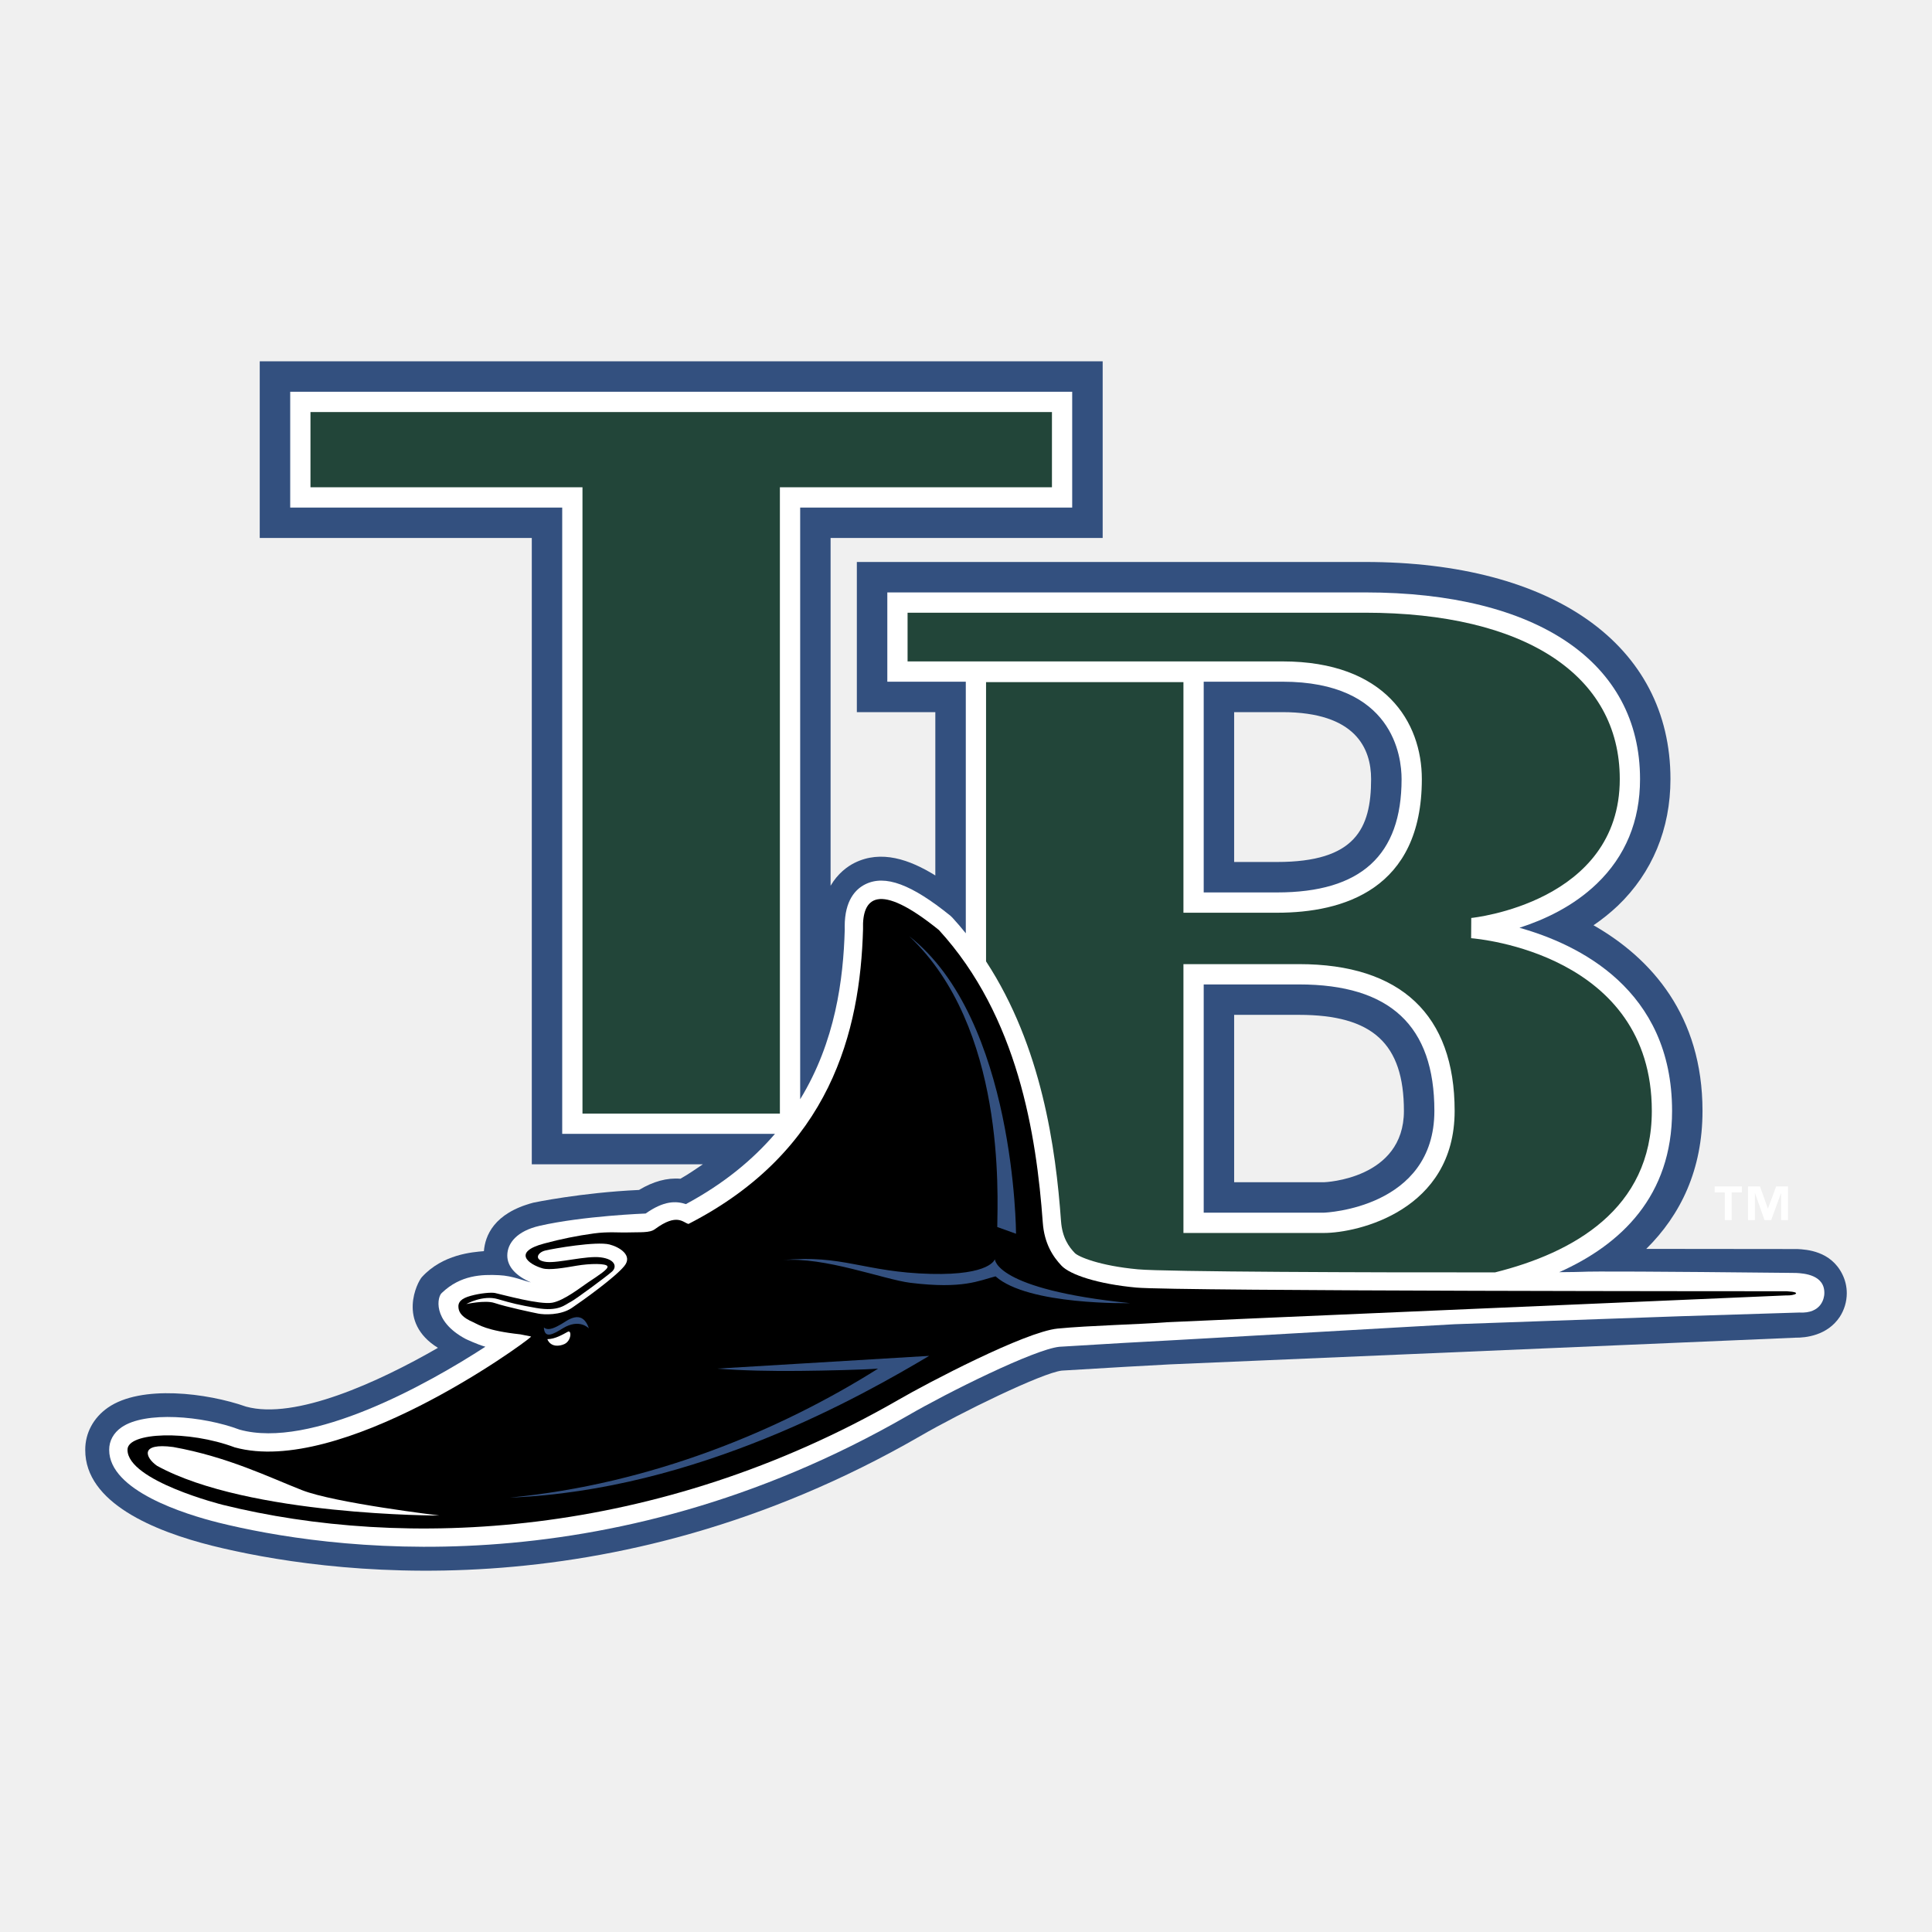
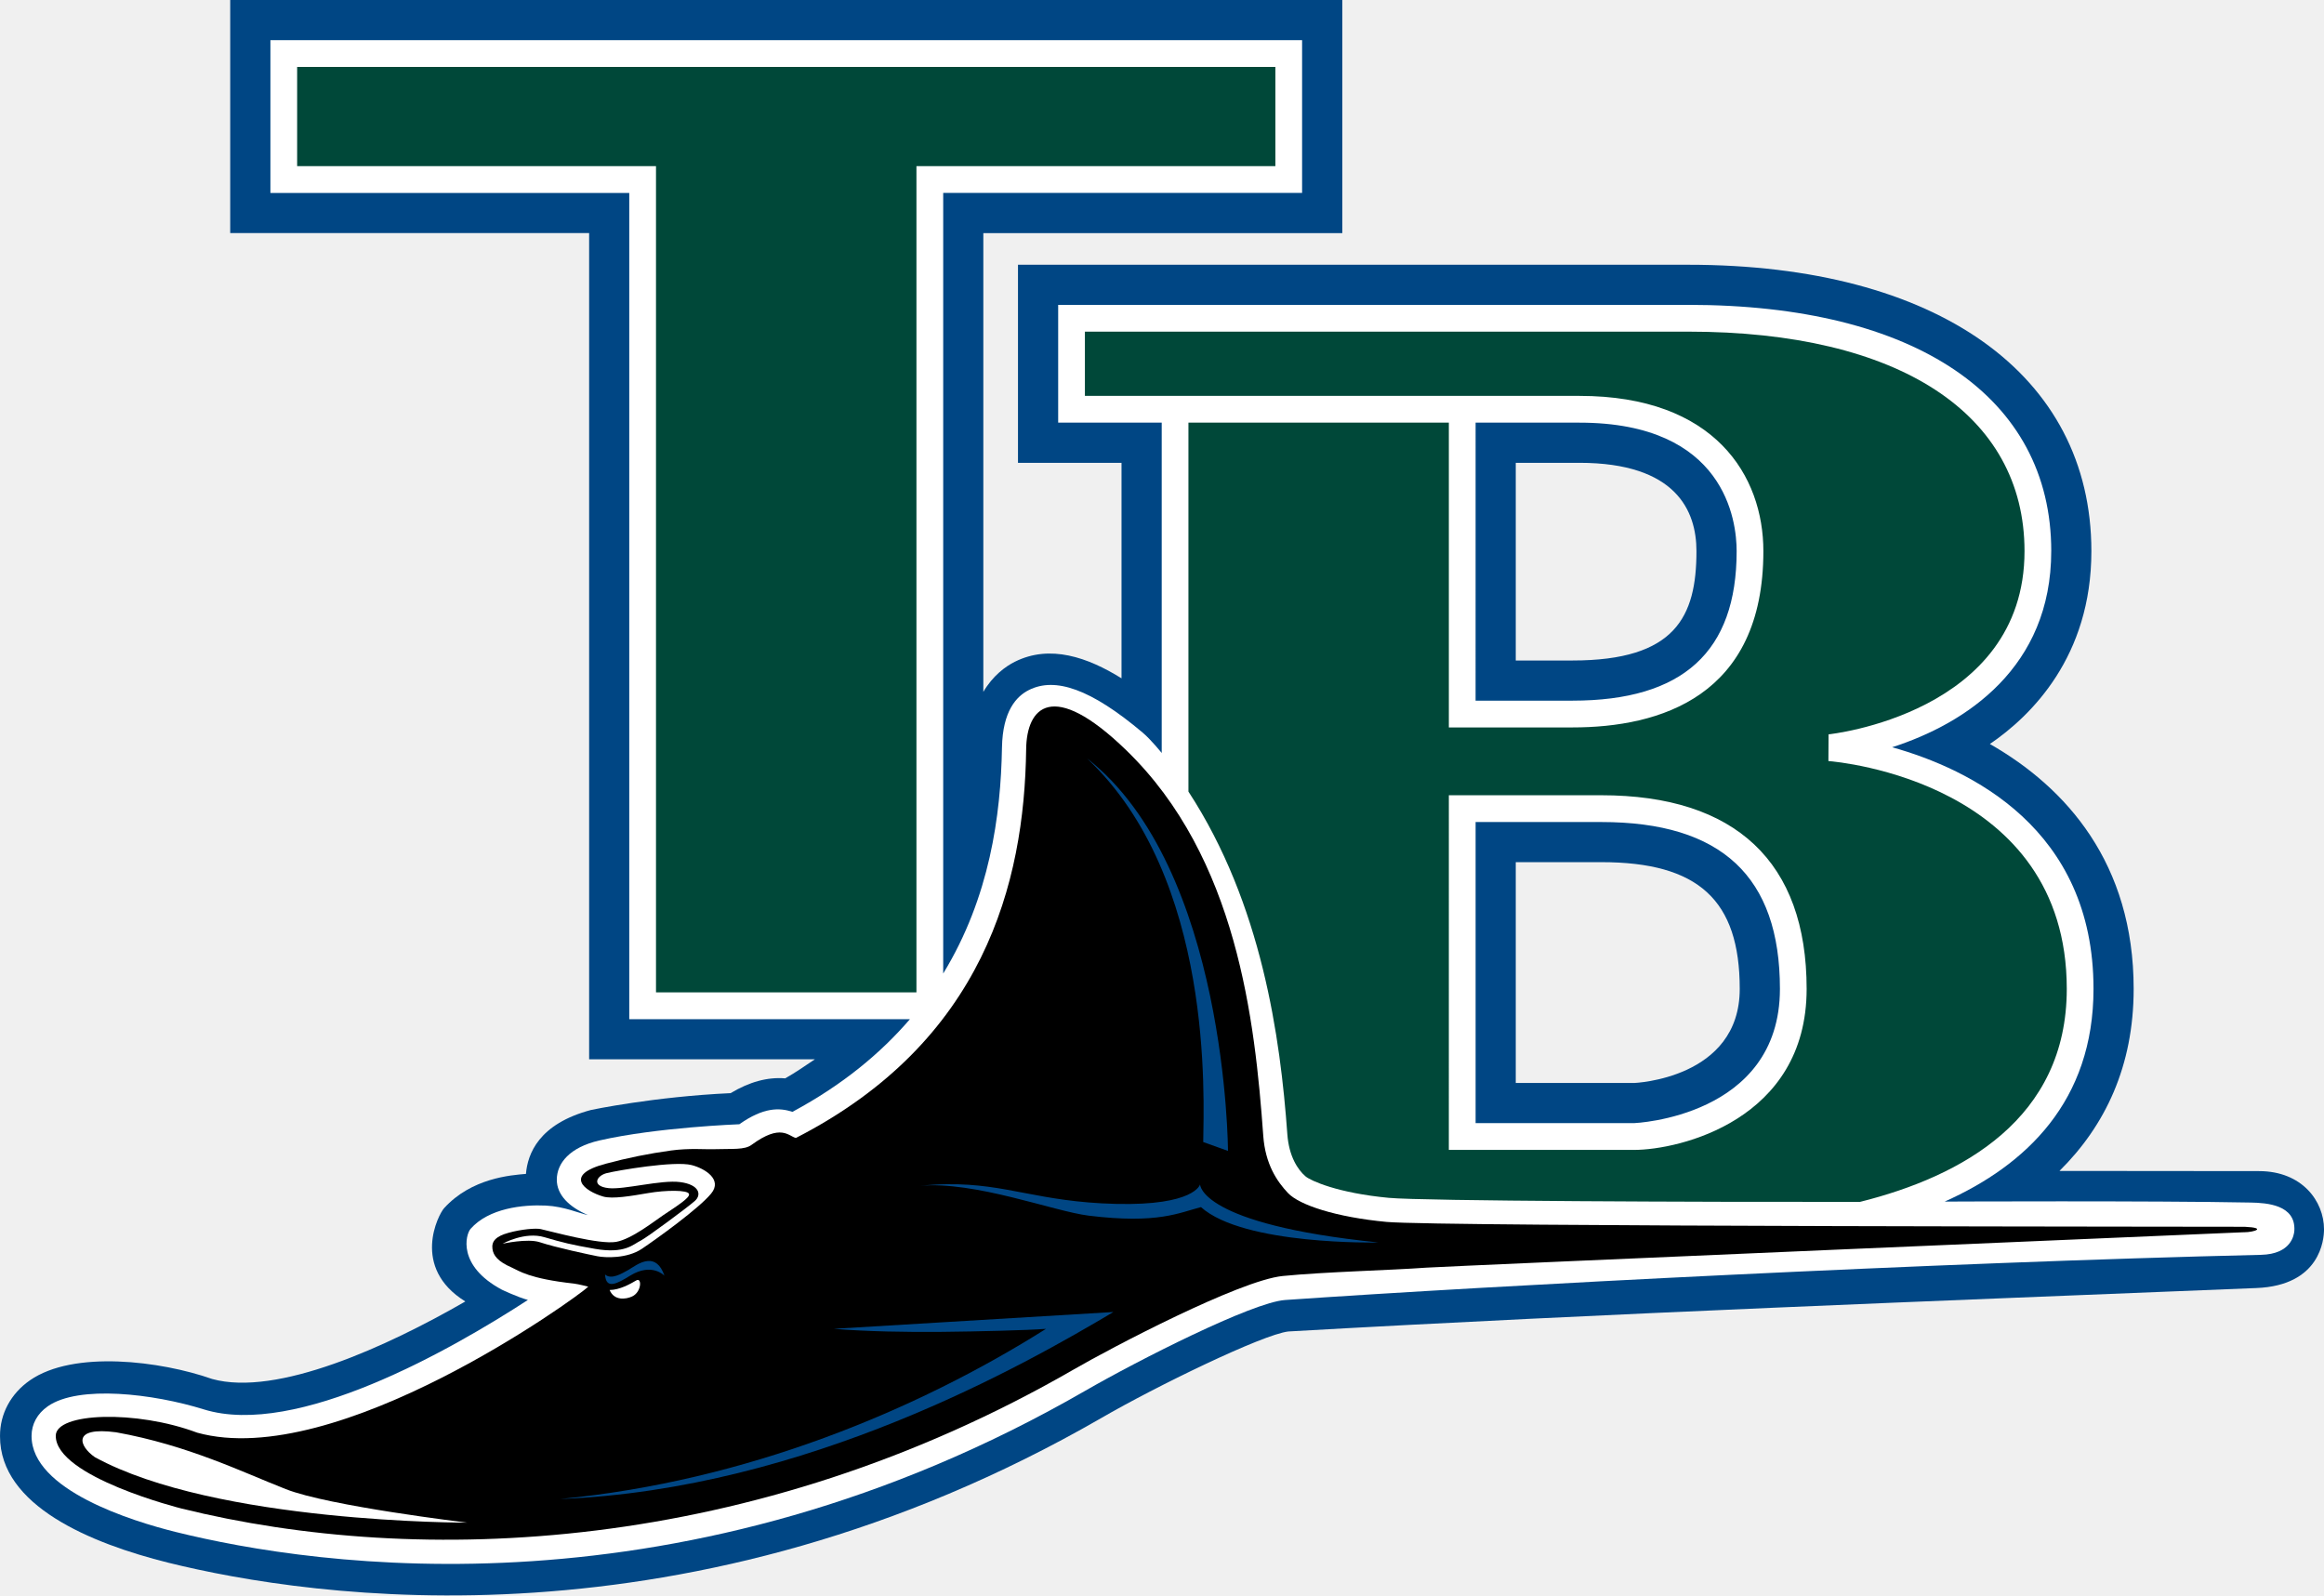
- <svg xmlns="http://www.w3.org/2000/svg" width="2500" height="2500" viewBox="0 0 192.756 192.756">
-   <g fill-rule="evenodd" clip-rule="evenodd">
-     <path fill="#fff" fill-opacity="0" d="M0 0h192.756v192.756H0V0z" />
-     <path d="M183.805 127.123c-1.158-2.322-3.564-2.455-4.469-2.506-4.682 0-9.82-.006-15.088-.016 3.457-3.418 5.611-7.924 5.611-13.766 0-9.496-5.092-15.221-10.873-18.521a19.826 19.826 0 0 0 2.43-1.954c3.432-3.293 5.246-7.664 5.246-12.631 0-13.361-11.676-21.661-30.479-21.661H85.488V71.05h7.83v16.296c-2.562-1.593-5.403-2.58-8.061-1.256-.713.357-1.669 1.051-2.389 2.28V53.675h27.146V36.048h-84.1v17.627h27.143v62.487h17.071c-.729.49-1.444.99-2.242 1.441-1.339-.111-2.712.266-4.13 1.119-5.784.264-10.542 1.268-10.542 1.268-3.977 1.049-4.813 3.336-4.936 4.838-1.135.096-4.111.309-6.189 2.59-.434.479-2.528 4.5 1.604 7.057-5.922 3.414-14.245 7.217-19.146 5.863-3.879-1.365-10.479-2.199-13.784.104-1.446 1.006-2.268 2.543-2.258 4.219-.018 5.275 6.894 8.115 12.699 9.566 10.857 2.691 39.451 7.002 70.582-10.934 4.08-2.369 12.19-6.32 14.147-6.547.027 0 6.262-.373 6.262-.373l4.51-.248c.057 0 61.096-2.607 62.428-2.664 1.002.012 3.17-.201 4.416-2.07a4.34 4.34 0 0 0 .705-2.367 4.246 4.246 0 0 0-.449-1.901zM123.131 71.05h4.807c7.324 0 8.857 3.633 8.857 6.68 0 4.962-1.59 8.27-9.377 8.27h-4.287V71.05zm0 30.202h6.471c7.34 0 10.467 2.865 10.467 9.584 0 6.811-7.904 7.117-7.984 7.117h-8.953l-.001-16.701z" fill="#33507f" />
-     <path d="M179.205 127.004c-.096-.004-.98-.012-.98-.012-12.762-.133-19.436-.164-20.402-.102-.227.014-1.023.025-2.256.035 6.164-2.752 11.256-7.596 11.256-16.09 0-12.139-9.35-16.619-15.227-18.272 2.416-.777 5.328-2.099 7.717-4.394 2.861-2.747 4.314-6.259 4.314-10.44 0-11.663-10.262-18.624-27.443-18.624H88.528v8.907h7.83v25.104a30.324 30.324 0 0 0-1.335-1.559 1.796 1.796 0 0 0-.193-.187c-3.905-3.157-6.527-4.128-8.506-3.141-.946.471-2.048 1.585-2.048 4.197 0 .109 0 .219.004.335-.139 4.921-.922 11.142-4.447 16.912V50.639h27.14V39.085H28.954V50.64h27.138v62.487h21.225c-2.207 2.566-5.081 4.965-8.885 7.008-.985-.326-2.192-.35-4.014.938-.028.002-6.236.234-10.584 1.227-2.257.518-3.208 1.725-3.221 2.939v.031c0 1.158.945 2.068 2.353 2.672-.63-.121-1.785-.654-3.176-.717-1.728-.086-3.833-.018-5.694 1.756-.461.338-1.024 2.795 2.359 4.604 0 0 1.153.551 1.972.779-5.755 3.74-17.434 10.24-24.517 8.273-3.729-1.398-9.451-1.859-11.785-.234-.803.557-1.236 1.354-1.232 2.246-.014 4.092 7.611 6.438 10.886 7.26 10.572 2.619 38.435 6.816 68.811-10.684 3.921-2.279 12.616-6.604 15.102-6.857l6.393-.383 4.434-.242c-.029.004 7.76-.438 7.76-.438l15.178-.867 5.676-.32 22.574-.799 11.787-.367c2.283.133 2.5-1.506 2.518-1.836.107-1.952-2.088-2.073-2.807-2.112zm-59.111-58.991h7.857c11.029 0 11.885 7.436 11.885 9.717 0 7.608-4.066 11.308-12.418 11.308h-7.324V68.013zm11.99 52.975h-11.99V98.217h9.508c9.086 0 13.506 4.125 13.506 12.619-.001 9.717-10.913 10.152-11.024 10.152z" fill="#fff" />
-     <path d="M141.857 77.73c0 11.019-7.852 13.333-14.439 13.333h-9.346V68.055H98.379v27.86c5.555 8.503 6.953 18.607 7.479 25.912.121 1.674.797 2.586 1.377 3.189.352.363 2.436 1.27 6.299 1.625 2.592.25 23.467.322 35.629.305 7.756-1.938 15.639-6.301 15.639-16.109 0-15.652-17.293-17.174-18.027-17.232l.012-2.019c.146-.014 14.818-1.531 14.818-13.855 0-10.395-9.504-16.601-25.42-16.601H90.549v4.859h37.409c10.247-.001 13.899 6.065 13.899 11.741zm-9.773 45.284h-14.012V96.191h11.529c10.158 0 15.529 5.064 15.529 14.645.001 9.939-9.661 12.178-13.046 12.178z" fill="#224539" />
-     <path d="M105.512 132.553c3.221-.314 8.164-.414 10.861-.631 1.365-.08 61.857-2.68 61.857-2.68.701.047 1.756-.32.029-.414-.227 0-61.07 0-64.9-.367-3.832-.355-6.594-1.279-7.451-2.182-.846-.893-1.723-2.201-1.871-4.324-.635-8.719-2.471-20.551-10.362-29.166-6.081-4.924-7.677-3.217-7.569-.092-.282 10.17-3.21 22.131-17.415 29.416-.554-.135-1.124-1.117-3.351.521-.522.391-1.443.285-2.814.328-.701.025-1.868-.094-3.275.098a39.489 39.489 0 0 0-4.944 1.002c-3.233.854-1.575 2.08-.18 2.482.697.199 2.113-.043 3.409-.266 1.306-.225 2.989-.246 3.074.072.09.273-.888.895-1.949 1.602-.665.445-2.382 1.809-3.565 2.02-1.266.221-4.855-.781-5.699-.967-.367-.084-1.483.014-2.444.283-.946.26-1.292.637-1.207 1.225.067.488.408.945 1.444 1.393.572.258 1.312.854 4.719 1.221.037.012.971.189 1.015.203l.067.031c-.768.762-19.007 13.963-29.572 11.043-4.624-1.736-10.708-1.523-10.698.236-.009 3.115 9.504 5.498 9.504 5.498 17.959 4.443 43.173 3.488 67.454-10.502 2.875-1.667 12.589-6.759 15.833-7.083z" />
-     <path d="M50.87 149.416c18.654-.736 35.236-10.219 41.832-14.141l-21.144 1.271c2.481.203 5.505.26 8.198.23 2.724-.027 6.368-.117 7.849-.227-9.785 6.164-22.654 11.519-36.735 12.867zM78.057 125.73c6.01-.6 8.139 1.199 14.818 1.367 5.99.148 6.383-1.473 6.383-1.473s-.051 3.008 13.494 4.391c0 0-10.184.234-13.426-2.674-1.633.414-3.234 1.291-8.488.646-2.649-.325-8.597-2.632-12.781-2.257z" fill="#33507f" />
-     <path d="M43.85 151.205s-19.034.047-28.174-4.955c-1.189-.824-1.778-2.332 1.605-1.881 5.457.982 9.578 3.023 12.833 4.297 3.242 1.285 13.736 2.539 13.736 2.539z" fill="#fff" />
-     <path d="M99.498 122.42c.031-3.217.848-19.949-8.793-29.019 10.604 8.283 10.665 29.691 10.665 29.691l-1.872-.672zM54.261 132.438c.473.424 1.287-.084 1.748-.338.512-.277 2.043-1.621 2.745.432 0 0-.941-1.021-2.592-.01-.981.605-1.837 1.087-1.901-.084z" fill="#33507f" />
-     <path d="M54.607 133.609c.752 0 1.555-.471 2.013-.723.431-.275.413.869-.3 1.207-.487.233-1.372.339-1.713-.484zM60.812 124.162c-1.317-.338-5.615.41-6.404.602-.793.186-1.213.992.115 1.141 1.19.129 3.981-.646 5.416-.457 1.443.184 1.656.955 1.102 1.434-.544.482-3.614 2.754-4.073 2.986-.597.287-1.181 1.023-3.469.629-1.789-.312-2.454-.48-3.808-.877-1.501-.457-3.176.488-3.176.488s1.891-.418 2.809-.113c1.25.414 3.796.949 4.368 1.062.563.113 2.231.195 3.358-.564 1.144-.77 4.327-3.062 5.235-4.176.883-1.069-.483-1.901-1.473-2.155zM173.789 118.967h-1.018v2.764h-.688v-2.764h-1.014v-.598h2.719v.598h.001zm4.602 2.763h-.688v-2.674h-.018l-.975 2.674h-.664l-.941-2.674h-.016v2.674h-.686v-3.361h1.188l.787 2.197h.014l.816-2.197h1.182v3.361h.001z" fill="#fff" />
-     <path d="M104.953 48.615H77.81v62.487H58.114V48.615H30.976v-7.504h73.977v7.504z" fill="#224539" />
+ <svg xmlns="http://www.w3.org/2000/svg" width="139.23mm" height="95.589mm" viewBox="0 0 139.23 95.589" version="1.1" id="svg1">
+   <defs id="defs1" />
+   <g id="layer1" transform="translate(-30.42707,-116.9458)">
+     <g id="g1">
+       <path id="path2298" style="clip-rule:evenodd;fill:#004684;fill-opacity:1;fill-rule:evenodd;stroke:none;stroke-width:0.792" d="m 153.809,187.101 c 2.739,-2.708 4.445,-6.277 4.445,-10.906 0,-7.523 -4.034,-12.058 -8.614,-14.673 2.487,-1.696 6.081,-5.239 6.081,-11.554 0,-10.585 -9.25,-17.16 -24.146,-17.16 H 91.414 v 11.869 h 6.203 v 12.91 c -2.03,-1.262 -4.28,-2.044 -6.386,-0.995 -0.565,0.283 -1.322,0.833 -1.893,1.806 V 130.912 H 110.844 V 116.946 H 44.219 v 13.964 h 21.503 v 49.503 h 13.524 c -0.578,0.388 -1.144,0.784 -1.776,1.142 -1.061,-0.088 -2.148,0.211 -3.272,0.886 -4.582,0.209 -8.351,1.005 -8.351,1.005 -3.151,0.831 -3.813,2.643 -3.91,3.833 -0.899,0.076 -3.258,0.244 -4.903,2.052 -0.345,0.379 -2.003,3.565 1.271,5.591 -4.691,2.705 -11.285,5.717 -15.168,4.645 -3.073,-1.081 -8.302,-1.742 -10.92,0.082 -1.146,0.797 -1.797,2.015 -1.789,3.342 -0.014,4.179 5.462,6.429 10.06,7.578 8.601,2.132 31.254,5.547 55.916,-8.662 3.232,-1.877 9.657,-5.007 11.207,-5.187 19.318,-1.099 38.657,-1.819 57.99,-2.602 3.849,-0.15 4.057,-2.923 4.057,-3.515 0.001,-1.685 -1.311,-3.489 -3.896,-3.491 z m -32.573,-42.426 h 3.808 c 5.802,0 7.017,2.878 7.017,5.292 0,3.931 -1.26,6.552 -7.429,6.552 h -3.396 z m 0,23.926 h 5.126 c 5.815,0 8.292,2.27 8.292,7.593 0,5.396 -6.325,5.638 -6.325,5.638 h -7.093 z" />
+       <path id="path2300" style="clip-rule:evenodd;fill:#ffffff;fill-rule:evenodd;stroke:none;stroke-width:0.792" d="m 153.317,149.965 c 0,-9.24 -8.13,-14.754 -21.741,-14.754 H 93.822 v 7.056 h 6.203 v 19.794 c 0,0 -0.639,-0.797 -1.134,-1.215 -3.121,-2.634 -5.247,-3.344 -6.815,-2.562 -0.749,0.373 -1.583,1.256 -1.621,3.458 -0.069,4.032 -0.729,8.959 -3.521,13.531 V 128.505 h 21.501 v -9.153 H 46.627 v 9.154 h 21.499 v 49.503 h 16.815 c -1.748,2.033 -4.025,3.933 -7.039,5.552 -0.78,-0.258 -1.737,-0.277 -3.18,0.743 -0.022,0.002 -4.941,0.184 -8.385,0.972 -1.788,0.409 -2.546,1.367 -2.552,2.34 -0.005,0.929 0.749,1.65 1.864,2.129 -0.499,-0.096 -1.414,-0.515 -2.516,-0.568 -1.369,-0.066 -3.417,0.153 -4.511,1.391 -0.3,0.339 -0.811,2.214 1.869,3.647 0,0 0.913,0.437 1.562,0.617 -4.559,2.963 -13.862,8.285 -19.423,6.554 -3.012,-0.938 -7.487,-1.472 -9.336,-0.186 -0.636,0.442 -0.975,1.073 -0.976,1.779 -0.007,3.242 6.028,5.106 8.624,5.751 8.374,2.081 30.455,5.41 54.513,-8.464 3.112,-1.795 9.989,-5.295 11.964,-5.432 12.524,-0.868 38.958,-2.247 58.467,-2.706 1.811,-0.043 1.98,-1.193 1.995,-1.454 0.085,-1.546 -1.654,-1.659 -2.612,-1.678 -5.892,-0.115 -18.338,-0.058 -18.338,-0.058 4.883,-2.18 8.917,-6.018 8.917,-12.747 0,-9.617 -7.407,-13.166 -12.063,-14.475 4.421,-1.422 9.531,-4.777 9.531,-11.752 z m -34.487,-7.696 h 6.224 c 8.737,0 9.415,5.891 9.415,7.698 0,6.027 -3.221,8.958 -9.838,8.958 h -5.802 z m 9.499,41.967 h -9.499 v -18.039 h 7.532 c 7.198,0 10.7,3.268 10.7,9.997 -4.1e-4,7.698 -8.733,8.043 -8.733,8.043 z" />
+       <path style="clip-rule:evenodd;fill:#000000;fill-rule:evenodd;stroke:none;stroke-width:0.792" d="m 164.885,190.775 c 0.556,0 1.392,-0.262 0.024,-0.328 -0.179,-0.01 -48.38,-0.003 -51.415,-0.291 -3.035,-0.286 -5.224,-1.013 -5.903,-1.729 -0.671,-0.707 -1.361,-1.744 -1.482,-3.426 -0.499,-6.908 -1.562,-16.665 -8.209,-23.106 -4.452,-4.314 -5.964,-2.55 -5.996,-0.073 -0.105,8.059 -2.543,17.532 -13.796,23.304 -0.439,-0.107 -0.89,-0.885 -2.655,0.413 -0.414,0.31 -1.143,0.226 -2.229,0.26 -0.555,0.021 -1.48,-0.074 -2.594,0.078 -1.321,0.181 -2.629,0.446 -3.917,0.794 -2.561,0.677 -1.248,1.648 -0.143,1.966 0.552,0.158 1.674,-0.034 2.701,-0.211 1.035,-0.178 2.368,-0.195 2.435,0.057 0.071,0.216 -0.703,0.709 -1.544,1.269 -0.527,0.353 -1.887,1.433 -2.824,1.6 -1.003,0.175 -3.846,-0.619 -4.515,-0.766 -0.291,-0.067 -1.175,0.01 -1.936,0.224 -0.749,0.206 -1.024,0.505 -0.956,0.97 0.053,0.387 0.323,0.749 1.144,1.104 0.453,0.204 1.04,0.67 3.738,0.967 0.27,0.031 0.857,0.185 0.857,0.185 -0.608,0.604 -15.058,11.062 -23.427,8.748 -3.663,-1.375 -8.483,-1.207 -8.475,0.187 -0.007,2.468 7.529,4.356 7.529,4.356 14.227,3.52 34.202,2.763 53.438,-8.32 2.278,-1.321 9.973,-5.358 12.543,-5.611 2.551,-0.252 6.466,-0.343 8.604,-0.5 1.08,-0.079 48.894,-2.123 49.004,-2.123 z" id="path2304" />
+       <path id="path2306" style="clip-rule:evenodd;fill:#004684;fill-opacity:1;fill-rule:evenodd;stroke:none;stroke-width:0.792" d="m 95.547,162.381 c 7.638,7.185 6.99,20.441 6.965,22.989 l 1.483,0.532 c 0,0 -0.048,-16.96 -8.449,-23.522 z m -8.366,25.516 c -0.512,0.006 -1.059,0.036 -1.654,0.096 3.315,-0.297 8.026,1.53 10.125,1.788 4.162,0.511 5.431,-0.184 6.725,-0.512 2.568,2.304 10.636,2.119 10.636,2.119 -10.73,-1.096 -10.69,-3.479 -10.69,-3.479 0,0 -0.312,1.285 -5.057,1.167 -4.63,-0.115 -6.5,-1.222 -10.085,-1.178 z m -16.946,5.484 c -0.243,-0.712 -0.612,-0.908 -0.984,-0.885 -0.478,0.029 -0.962,0.419 -1.19,0.543 -0.366,0.2 -1.01,0.604 -1.385,0.268 0.051,0.928 0.728,0.545 1.506,0.067 1.307,-0.803 2.054,0.007 2.054,0.007 z m 26.894,2.173 -16.75,1.007 c 1.965,0.161 4.361,0.204 6.495,0.182 2.158,-0.022 5.044,-0.093 6.218,-0.18 -7.752,4.883 -17.946,9.126 -29.102,10.194 14.778,-0.583 27.914,-8.096 33.14,-11.203 z" />
+       <path id="path2312" style="clip-rule:evenodd;fill:#ffffff;fill-rule:evenodd;stroke:none;stroke-width:0.792" d="m 68.544,193.662 c 0.348,-0.207 0.327,0.688 -0.238,0.956 -0.386,0.184 -1.087,0.269 -1.357,-0.383 0.596,0 1.238,-0.362 1.595,-0.573 z m 3.321,-6.911 c -1.043,-0.268 -4.448,0.325 -5.073,0.477 -0.628,0.147 -0.961,0.786 0.091,0.904 0.943,0.102 3.154,-0.512 4.291,-0.362 1.143,0.146 1.312,0.757 0.873,1.136 -0.431,0.382 -2.863,2.182 -3.227,2.366 -0.473,0.228 -0.936,0.81 -2.748,0.498 -1.417,-0.247 -1.944,-0.38 -3.017,-0.695 -1.189,-0.362 -2.516,0.387 -2.516,0.387 0,0 1.498,-0.331 2.225,-0.09 0.99,0.328 3.007,0.752 3.46,0.841 0.446,0.089 1.767,0.154 2.66,-0.447 0.906,-0.61 3.428,-2.426 4.147,-3.308 0.7,-0.847 -0.383,-1.506 -1.167,-1.707 z m -13.437,21.424 c 0,0 -15.079,0.037 -22.32,-3.925 -0.942,-0.653 -1.409,-1.847 1.272,-1.49 4.323,0.778 7.588,2.395 10.166,3.404 2.568,1.018 10.882,2.011 10.882,2.011 z" />
+       <path id="path2314" style="clip-rule:evenodd;fill:#004839;fill-opacity:1;fill-rule:evenodd;stroke:none;stroke-width:0.792" d="m 48.229,120.957 v 5.944 h 21.499 v 49.503 H 85.331 V 126.901 H 106.834 v -5.944 z m 47.194,15.859 v 3.849 h 29.636 c 8.118,0 11.011,4.805 11.011,9.301 0,8.729 -6.221,10.563 -11.439,10.563 h -7.404 v -18.262 h -15.601 v 22.106 c 4.401,6.736 5.508,14.741 5.925,20.528 0.096,1.326 0.622,2.124 1.091,2.526 0.304,0.261 1.931,1.001 4.99,1.287 2.054,0.192 18.591,0.255 28.226,0.242 6.144,-1.535 12.389,-4.992 12.389,-12.762 0,-12.4 -13.7,-13.605 -14.281,-13.651 l 0.01,-1.599 c 0,0 11.739,-1.213 11.739,-10.976 0,-8.235 -7.529,-13.152 -20.138,-13.152 z m 21.804,27.776 h 9.133 c 8.047,0 12.302,4.012 12.302,11.602 5.3e-4,7.874 -7.653,9.647 -10.335,9.647 h -11.101 z" />
+     </g>
  </g>
</svg>
